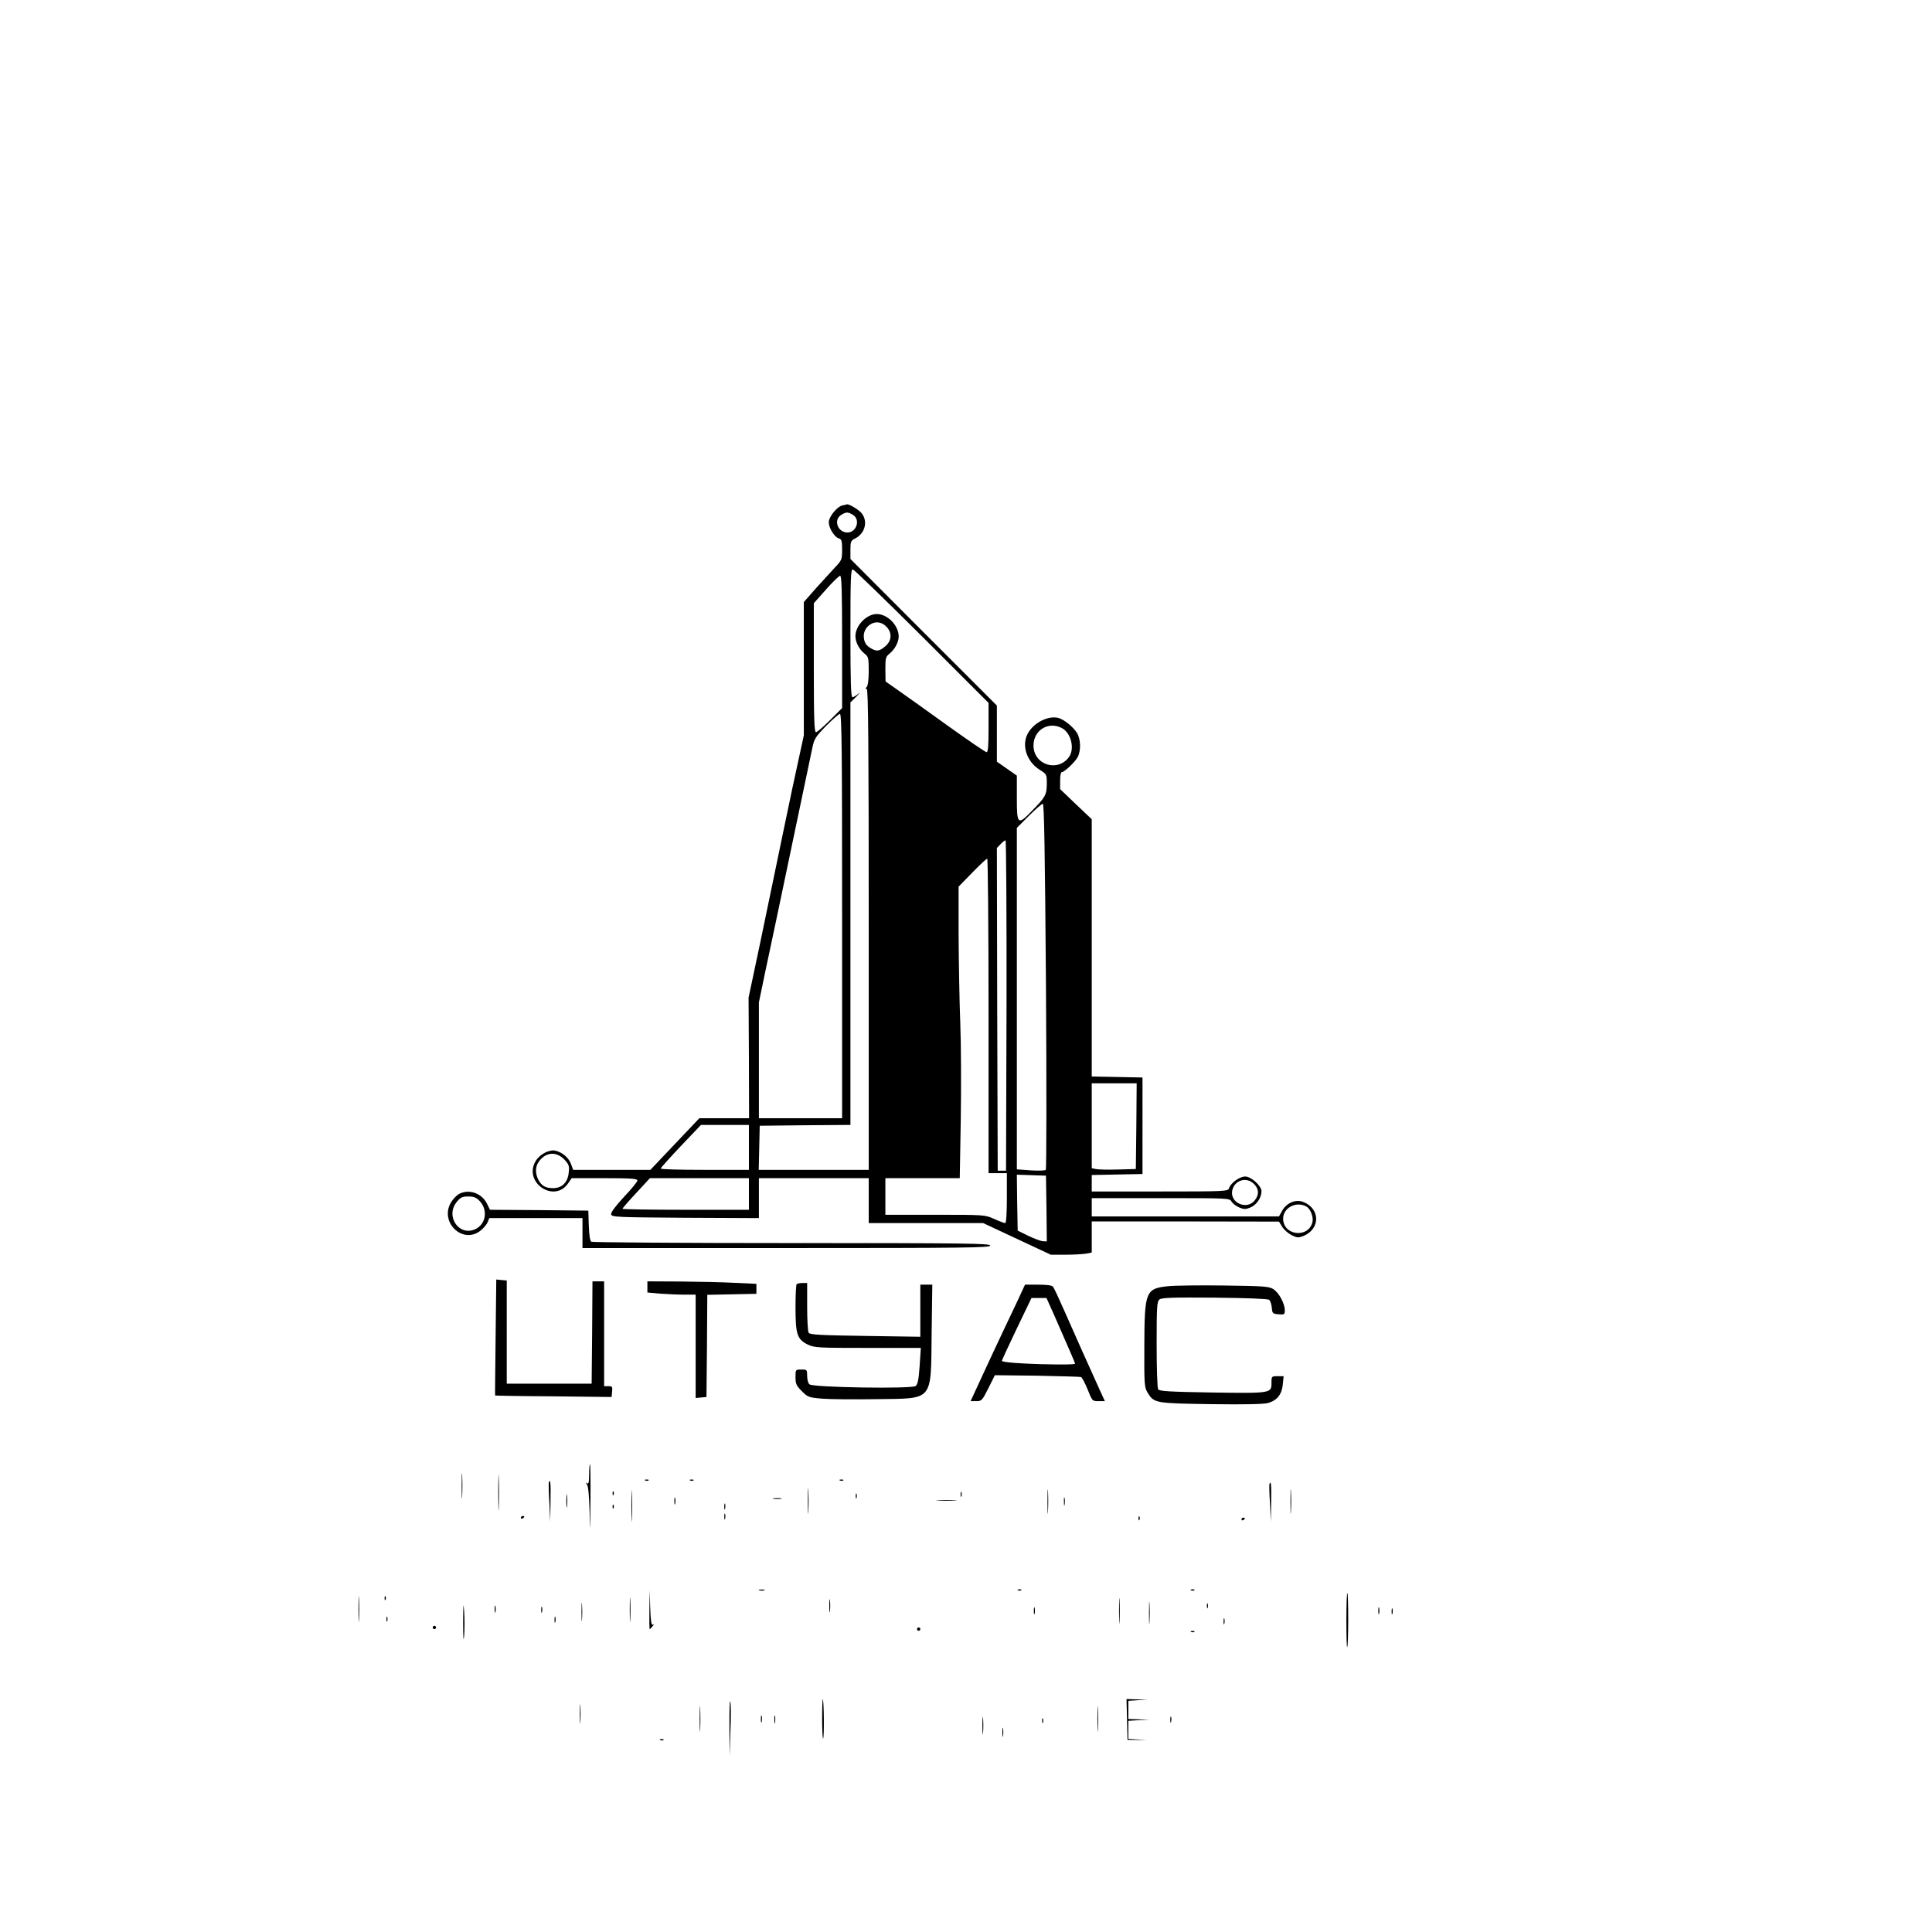
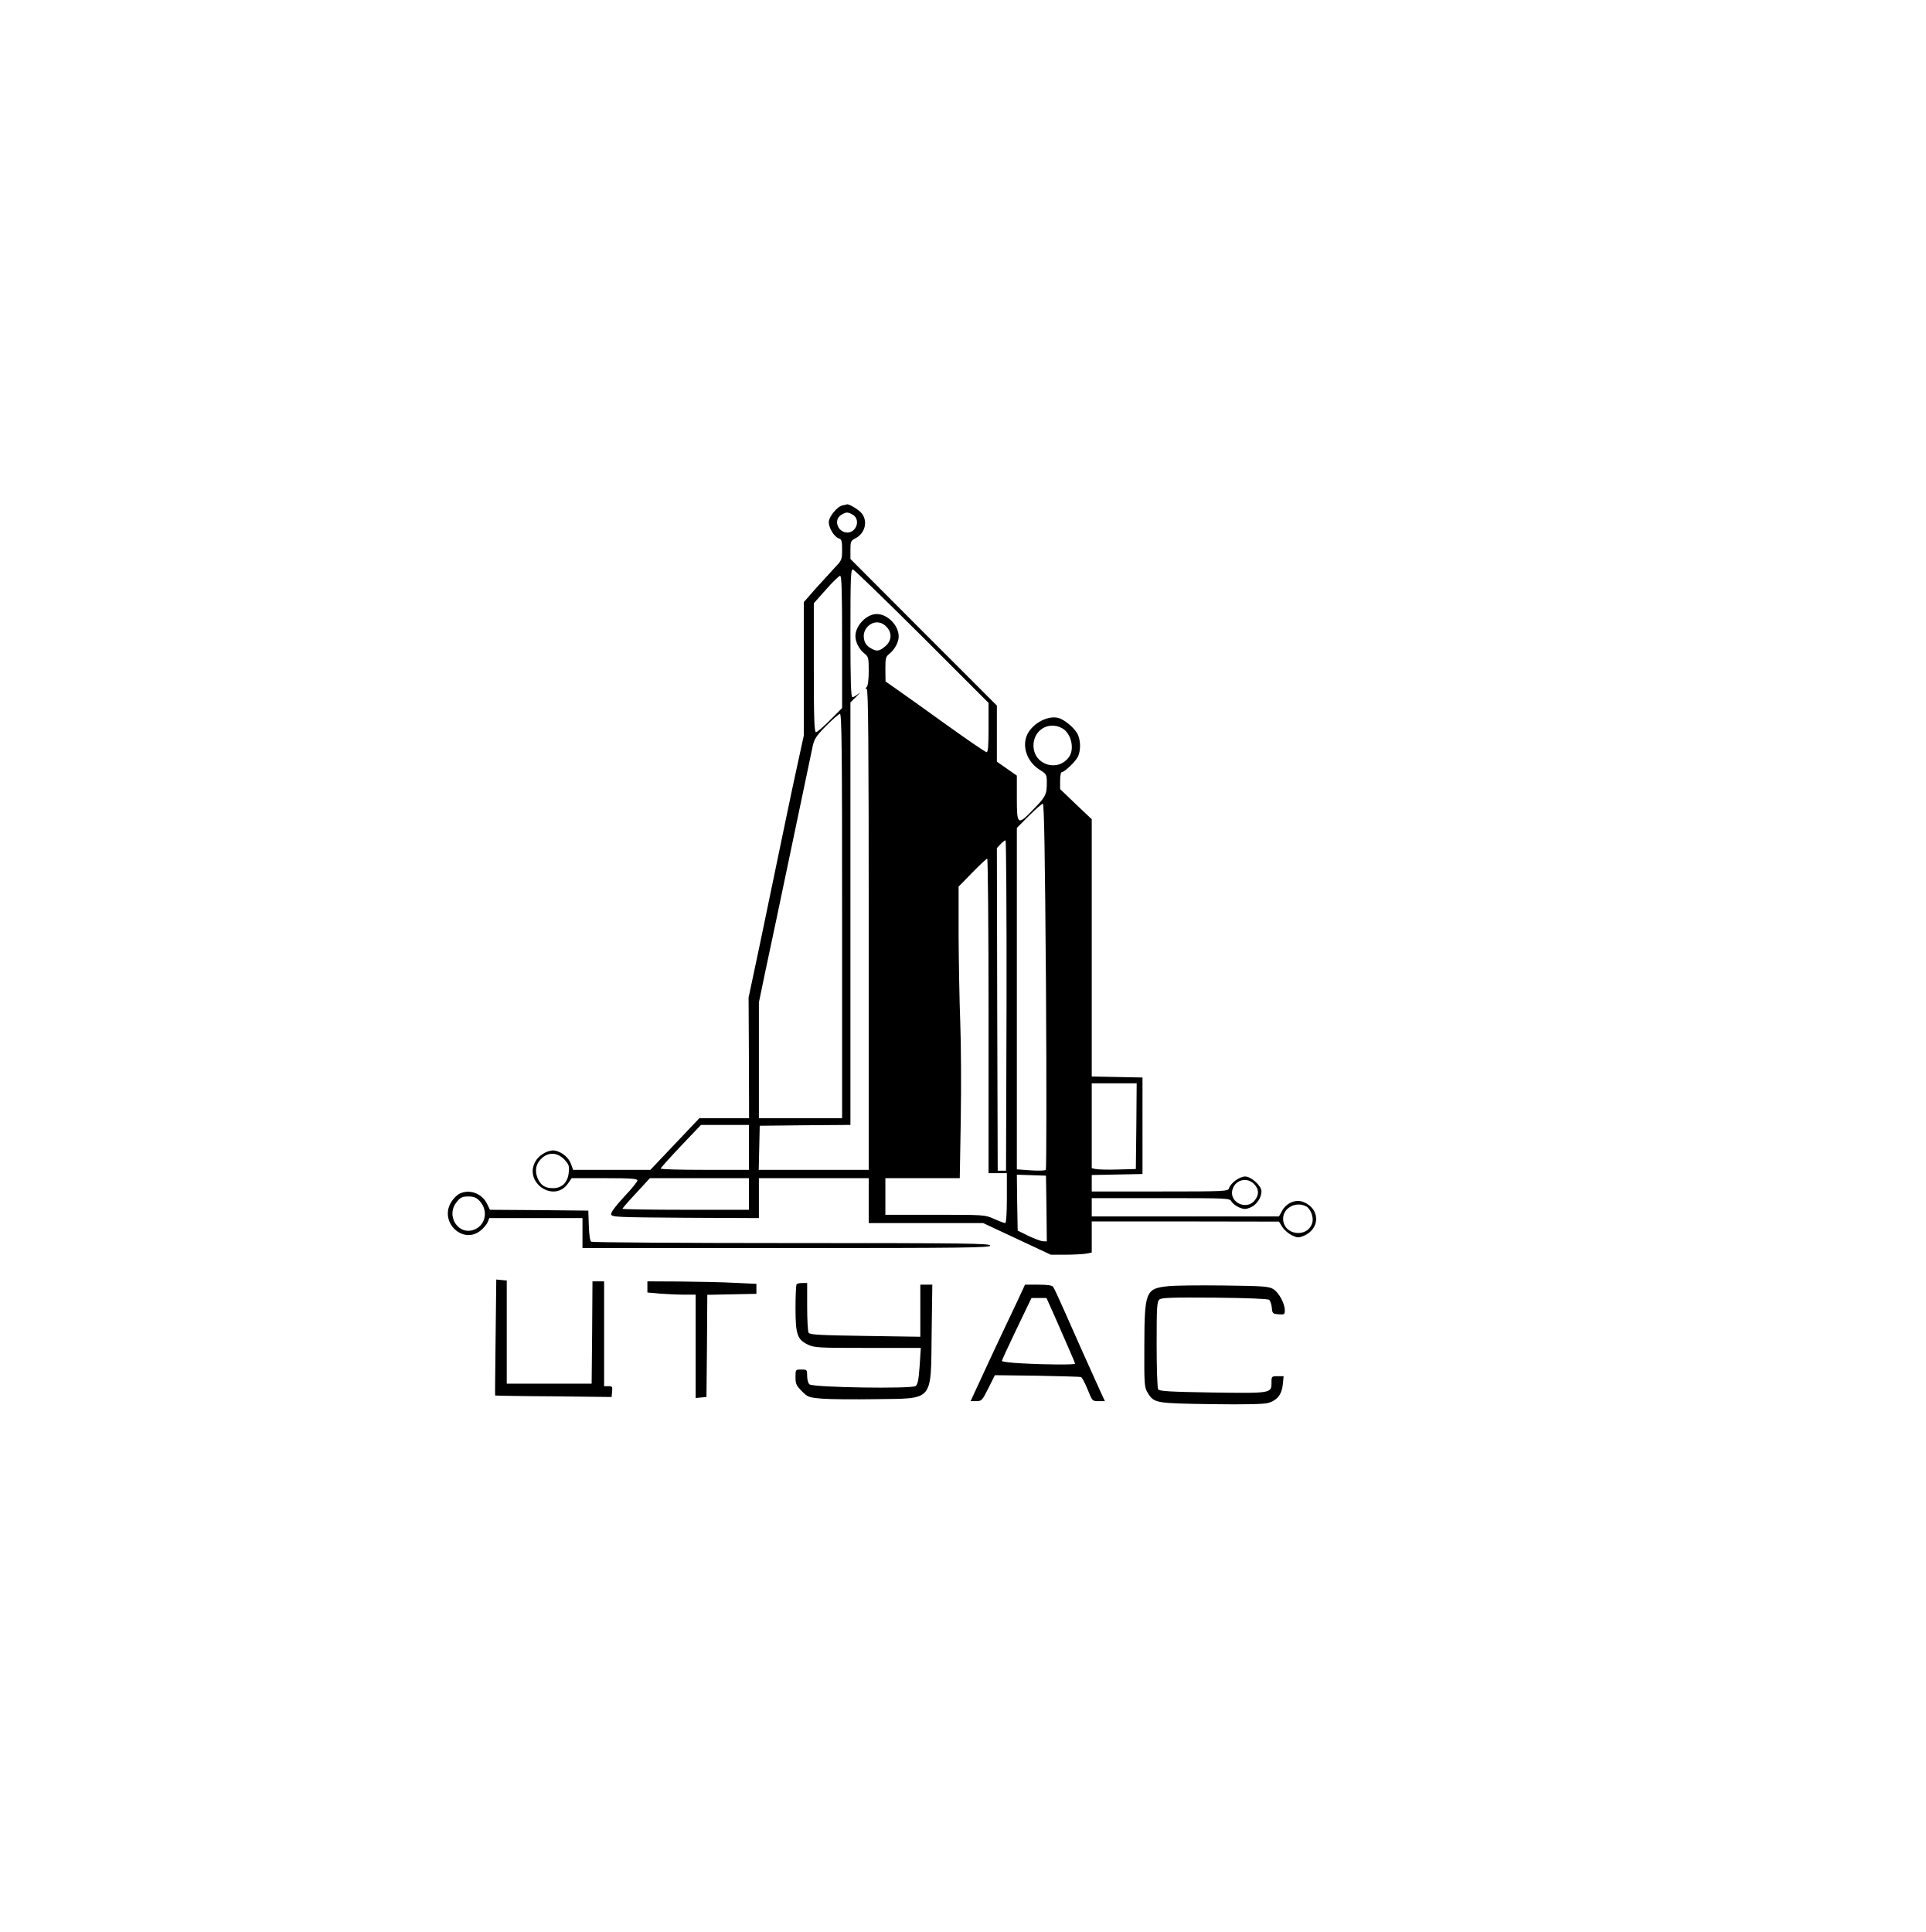
- <svg xmlns="http://www.w3.org/2000/svg" version="1.0" width="1157pt" height="1161pt" viewBox="0 0 1157 1161" preserveAspectRatio="xMidYMid meet">
-   <g transform="translate(0,1161) scale(0.1,-0.1)" fill="#000000" stroke="none">
-     <path d="M5063 8573 c-32 -6 -83 -68 -83 -101 0 -35 33 -88 59 -97 18 -5 21 -14 21 -68 0 -59 -2 -64 -43 -107 -23 -25 -75 -82 -115 -126 l-72 -82 0 -401 0 -400 -30 -138 c-17 -76 -60 -277 -95 -448 -35 -170 -96 -463 -135 -650 l-72 -340 2 -362 1 -363 -149 0 -150 0 -147 -155 -147 -155 -232 0 -232 0 -13 35 c-13 37 -51 70 -93 80 -36 9 -93 -20 -118 -60 -80 -129 111 -260 195 -134 l20 29 198 0 c159 0 197 -3 197 -14 0 -7 -36 -52 -81 -99 -51 -55 -79 -93 -77 -104 3 -17 32 -18 446 -21 l442 -2 0 120 0 120 330 0 330 0 0 -135 0 -135 344 0 344 0 203 -95 203 -95 85 0 c47 0 103 3 124 6 l37 7 0 93 0 94 563 0 562 -1 20 -32 c11 -18 37 -40 57 -50 33 -16 40 -16 71 -4 100 42 101 161 1 203 -47 20 -104 -4 -130 -52 l-19 -34 -562 0 -563 0 0 55 0 55 415 0 c410 0 414 0 425 -21 7 -11 27 -27 46 -35 29 -12 39 -12 68 0 36 15 66 59 66 97 0 33 -62 89 -98 89 -34 0 -87 -39 -97 -70 -6 -19 -18 -20 -416 -20 l-409 0 0 50 0 49 153 3 152 3 0 290 0 290 -152 3 -153 3 0 773 0 773 -95 90 -95 91 0 51 c0 28 4 51 10 51 16 0 80 61 96 91 20 39 18 108 -5 145 -22 35 -74 78 -109 89 -61 18 -153 -28 -188 -96 -36 -71 -4 -166 72 -214 43 -27 44 -29 44 -82 0 -68 -8 -83 -84 -160 -91 -95 -96 -91 -96 71 l0 135 -60 42 -60 42 0 168 0 169 -440 440 -440 441 0 54 c0 50 2 56 30 70 58 30 76 102 38 150 -17 22 -79 59 -90 54 -2 -1 -13 -4 -25 -6z m65 -59 c43 -30 17 -104 -36 -104 -57 0 -85 73 -40 104 12 9 29 16 38 16 9 0 26 -7 38 -16z m412 -728 l400 -400 0 -148 c0 -112 -3 -148 -12 -148 -7 0 -116 75 -243 166 -126 91 -260 186 -297 212 l-67 47 -1 74 c0 66 2 75 25 93 31 25 55 69 55 103 0 67 -67 135 -132 135 -61 0 -128 -69 -128 -133 0 -36 23 -80 55 -105 23 -18 25 -26 25 -104 0 -52 -5 -89 -12 -96 -9 -9 -9 -12 0 -12 9 0 12 -328 12 -1445 l0 -1445 -330 0 -331 0 3 133 3 132 273 3 272 2 0 1270 0 1269 38 37 c20 21 25 28 11 16 -14 -12 -31 -22 -37 -22 -9 0 -12 95 -12 386 0 337 2 385 15 382 8 -2 195 -183 415 -402z m-480 -33 l0 -398 -72 -72 c-40 -40 -78 -73 -85 -73 -10 0 -13 80 -13 388 l0 387 73 82 c39 45 78 82 85 83 9 0 12 -86 12 -397z m265 92 c37 -36 34 -86 -6 -119 -34 -29 -50 -32 -82 -14 -33 17 -46 39 -47 76 0 43 38 82 80 82 19 0 40 -9 55 -25z m-265 -1740 l0 -1215 -250 0 -250 0 0 348 0 348 35 169 c20 94 51 242 70 330 39 184 200 953 217 1035 10 48 19 64 82 128 39 39 76 72 83 72 11 0 13 -237 13 -1215z m1320 1130 c55 -28 79 -123 44 -173 -67 -95 -214 -49 -214 68 0 92 89 147 170 105z m-95 -1551 c4 -603 3 -1100 -1 -1104 -5 -5 -46 -6 -91 -3 l-83 6 0 1026 0 1026 72 72 c40 40 78 73 84 73 8 0 13 -290 19 -1096z m-237 -116 l-3 -993 -25 0 -25 0 -3 969 -2 970 22 23 c12 13 25 23 30 23 4 0 7 -447 6 -992z m-108 -63 l0 -945 55 0 55 0 0 -150 c0 -90 -4 -150 -10 -150 -5 0 -35 11 -66 25 -56 25 -58 25 -355 25 l-299 0 0 110 0 110 223 0 224 0 6 353 c3 193 2 456 -3 582 -5 127 -9 362 -10 524 l0 293 82 84 c45 46 85 84 90 84 4 0 8 -425 8 -945z m888 -662 l-3 -258 -110 -3 c-60 -2 -120 0 -132 3 l-23 5 0 255 0 255 135 0 135 0 -2 -257z m-2328 -128 l0 -135 -265 0 c-146 0 -265 3 -265 8 0 4 54 64 121 135 l121 127 144 0 144 0 0 -135z m-1106 -76 c25 -28 28 -37 23 -78 -6 -57 -41 -91 -93 -91 -46 0 -70 14 -89 50 -21 41 -19 83 6 114 43 55 105 57 153 5z m2894 -291 l2 -198 -22 1 c-13 0 -52 15 -88 32 l-65 32 -3 168 -2 168 87 -3 88 -3 3 -197z m-1788 87 l0 -95 -380 0 c-209 0 -380 3 -380 6 0 3 37 46 83 95 l82 89 298 0 297 0 0 -95z m3035 60 c30 -30 32 -64 4 -99 -47 -59 -149 -15 -135 59 13 63 86 86 131 40z m314 -135 c25 -13 45 -64 37 -95 -25 -98 -176 -80 -176 22 0 65 78 106 139 73z" />
-     <path d="M2758 4435 c-14 -8 -36 -30 -47 -49 -74 -120 72 -259 179 -169 17 14 36 37 41 50 l9 23 280 0 280 0 0 -90 0 -90 1225 0 c1082 0 1225 2 1225 15 0 13 -139 15 -1192 15 -656 0 -1198 4 -1205 8 -8 5 -13 41 -15 97 l-3 90 -296 3 -295 2 -17 35 c-31 65 -109 92 -169 60z m124 -42 c51 -54 38 -139 -25 -169 -99 -47 -184 79 -111 165 21 26 33 31 68 31 33 0 48 -6 68 -27z" />
-     <path d="M2978 3573 c-2 -191 -4 -349 -3 -349 0 -1 158 -4 350 -5 l350 -4 3 33 c3 29 1 32 -22 32 l-26 0 0 315 0 315 -35 0 -35 0 -2 -307 -3 -308 -255 0 -255 0 0 310 0 310 -32 3 -31 3 -4 -348z" />
-     <path d="M3890 3876 l0 -33 77 -7 c42 -3 107 -6 145 -6 l68 0 0 -311 0 -310 33 3 32 3 3 307 2 307 148 3 147 3 0 30 0 30 -130 6 c-71 4 -219 7 -327 8 l-198 1 0 -34z" />
-     <path d="M4787 3893 c-4 -3 -7 -67 -7 -141 0 -160 10 -191 74 -222 40 -19 60 -20 361 -20 l318 0 -7 -107 c-6 -84 -11 -111 -24 -122 -23 -18 -615 -9 -638 10 -8 6 -14 29 -14 50 0 38 -1 39 -35 39 -35 0 -35 0 -35 -46 0 -40 5 -51 38 -84 36 -36 41 -38 122 -45 47 -4 193 -5 325 -3 348 5 328 -19 333 396 l4 292 -36 0 -36 0 0 -156 0 -157 -331 5 c-270 4 -332 7 -340 19 -5 8 -9 78 -9 157 l0 142 -28 0 c-16 0 -32 -3 -35 -7z" />
-     <path d="M6115 3795 c-25 -52 -66 -139 -91 -192 -26 -54 -79 -169 -119 -255 l-73 -158 34 0 c32 0 36 4 73 78 l39 78 254 -3 c139 -3 258 -6 263 -8 6 -1 24 -35 40 -74 28 -70 28 -71 66 -71 l38 0 -29 63 c-47 103 -164 364 -220 492 -29 66 -57 126 -63 133 -6 8 -37 12 -89 12 l-79 0 -44 -95z m221 -92 c86 -196 124 -283 124 -288 0 -7 -176 -6 -318 2 -67 3 -122 10 -122 15 0 4 40 91 89 193 l89 185 45 0 45 0 48 -107z" />
-     <path d="M7020 3881 c-136 -14 -143 -31 -144 -356 -1 -242 0 -251 21 -286 38 -61 46 -62 382 -67 202 -3 317 0 341 7 54 16 82 51 88 111 l5 50 -37 0 c-35 0 -36 -1 -36 -40 0 -63 -2 -63 -358 -58 -254 4 -316 8 -323 19 -5 8 -9 129 -9 270 0 227 2 258 17 270 13 11 76 13 332 11 199 -2 319 -7 327 -13 7 -6 14 -27 16 -47 3 -35 5 -37 41 -40 34 -3 37 -1 37 24 0 42 -36 107 -70 128 -27 16 -62 18 -298 21 -147 2 -296 0 -332 -4z" />
-     <path d="M2994 2640 c0 -96 2 -136 3 -87 2 48 2 126 0 175 -1 48 -3 8 -3 -88z" />
-     <path d="M3540 2749 c0 -45 -3 -58 -12 -53 -10 6 -10 5 -1 -7 8 -10 13 -67 16 -170 2 -131 3 -121 5 69 1 122 0 222 -3 222 -3 0 -5 -27 -5 -61z" />
-     <path d="M2774 2680 c0 -69 1 -97 3 -62 2 34 2 90 0 125 -2 34 -3 6 -3 -63z" />
-     <path d="M3878 2713 c7 -3 16 -2 19 1 4 3 -2 6 -13 5 -11 0 -14 -3 -6 -6z" />
-     <path d="M4148 2713 c7 -3 16 -2 19 1 4 3 -2 6 -13 5 -11 0 -14 -3 -6 -6z" />
-     <path d="M5048 2713 c7 -3 16 -2 19 1 4 3 -2 6 -13 5 -11 0 -14 -3 -6 -6z" />
-     <path d="M3298 2703 c-2 -5 -1 -60 3 -123 l5 -115 2 123 c2 110 -1 137 -10 115z" />
-     <path d="M3794 2560 c0 -85 2 -120 3 -77 2 42 2 112 0 155 -1 42 -3 7 -3 -78z" />
-     <path d="M4854 2590 c0 -69 1 -97 3 -62 2 34 2 90 0 125 -2 34 -3 6 -3 -63z" />
-     <path d="M6294 2585 c0 -66 1 -92 3 -57 2 34 2 88 0 120 -2 31 -3 3 -3 -63z" />
-     <path d="M7628 2693 c-2 -5 -1 -57 3 -118 l5 -110 2 118 c2 105 -1 132 -10 110z" />
-     <path d="M7754 2585 c0 -66 1 -92 3 -57 2 34 2 88 0 120 -2 31 -3 3 -3 -63z" />
-     <path d="M3403 2590 c0 -36 2 -50 4 -32 2 17 2 47 0 65 -2 17 -4 3 -4 -33z" />
-     <path d="M3681 2634 c0 -11 3 -14 6 -6 3 7 2 16 -1 19 -3 4 -6 -2 -5 -13z" />
-     <path d="M5772 2630 c0 -14 2 -19 5 -12 2 6 2 18 0 25 -3 6 -5 1 -5 -13z" />
-     <path d="M5142 2620 c0 -14 2 -19 5 -12 2 6 2 18 0 25 -3 6 -5 1 -5 -13z" />
-     <path d="M4052 2590 c0 -19 2 -27 5 -17 2 9 2 25 0 35 -3 9 -5 1 -5 -18z" />
-     <path d="M6393 2585 c0 -22 2 -30 4 -17 2 12 2 30 0 40 -3 9 -5 -1 -4 -23z" />
-     <path d="M4648 2603 c12 -2 32 -2 45 0 12 2 2 4 -23 4 -25 0 -35 -2 -22 -4z" />
-     <path d="M5638 2593 c29 -2 74 -2 100 0 26 2 2 3 -53 3 -55 0 -76 -1 -47 -3z" />
-     <path d="M4352 2555 c0 -16 2 -22 5 -12 2 9 2 23 0 30 -3 6 -5 -1 -5 -18z" />
-     <path d="M3681 2554 c0 -11 3 -14 6 -6 3 7 2 16 -1 19 -3 4 -6 -2 -5 -13z" />
-     <path d="M4352 2495 c0 -16 2 -22 5 -12 2 9 2 23 0 30 -3 6 -5 -1 -5 -18z" />
-     <path d="M3130 2489 c0 -5 5 -7 10 -4 6 3 10 8 10 11 0 2 -4 4 -10 4 -5 0 -10 -5 -10 -11z" />
-     <path d="M6841 2484 c0 -11 3 -14 6 -6 3 7 2 16 -1 19 -3 4 -6 -2 -5 -13z" />
-     <path d="M7460 2479 c0 -5 5 -7 10 -4 6 3 10 8 10 11 0 2 -4 4 -10 4 -5 0 -10 -5 -10 -11z" />
-     <path d="M2154 1940 c0 -69 1 -97 3 -62 2 34 2 90 0 125 -2 34 -3 6 -3 -63z" />
-     <path d="M4563 2053 c9 -2 23 -2 30 0 6 3 -1 5 -18 5 -16 0 -22 -2 -12 -5z" />
-     <path d="M6118 2053 c7 -3 16 -2 19 1 4 3 -2 6 -13 5 -11 0 -14 -3 -6 -6z" />
-     <path d="M7158 2053 c7 -3 16 -2 19 1 4 3 -2 6 -13 5 -11 0 -14 -3 -6 -6z" />
-     <path d="M3784 1935 c0 -66 1 -92 3 -57 2 34 2 88 0 120 -2 31 -3 3 -3 -63z" />
-     <path d="M3902 1938 c-1 -65 0 -118 2 -118 2 0 10 8 17 17 9 11 9 14 2 10 -9 -6 -13 19 -16 100 l-3 108 -2 -117z" />
-     <path d="M6724 1930 c0 -69 1 -97 3 -62 2 34 2 90 0 125 -2 34 -3 6 -3 -63z" />
-     <path d="M8090 1875 c0 -93 2 -166 5 -163 8 7 8 318 1 325 -3 4 -6 -69 -6 -162z" />
-     <path d="M2311 2004 c0 -11 3 -14 6 -6 3 7 2 16 -1 19 -3 4 -6 -2 -5 -13z" />
-     <path d="M4983 1960 c0 -36 2 -50 4 -32 2 17 2 47 0 65 -2 17 -4 3 -4 -33z" />
-     <path d="M6904 1915 c0 -60 1 -84 3 -52 2 32 2 81 0 110 -2 29 -3 3 -3 -58z" />
-     <path d="M3494 1925 c0 -49 1 -71 3 -48 2 23 2 64 0 90 -2 26 -3 8 -3 -42z" />
-     <path d="M2783 1860 c0 -97 2 -123 6 -79 3 37 3 102 0 145 -4 61 -6 46 -6 -66z" />
-     <path d="M7252 1960 c0 -14 2 -19 5 -12 2 6 2 18 0 25 -3 6 -5 1 -5 -13z" />
-     <path d="M2972 1940 c0 -19 2 -27 5 -17 2 9 2 25 0 35 -3 9 -5 1 -5 -18z" />
-     <path d="M3252 1935 c0 -16 2 -22 5 -12 2 9 2 23 0 30 -3 6 -5 -1 -5 -18z" />
-     <path d="M6212 1930 c0 -19 2 -27 5 -17 2 9 2 25 0 35 -3 9 -5 1 -5 -18z" />
-     <path d="M8282 1930 c0 -19 2 -27 5 -17 2 9 2 25 0 35 -3 9 -5 1 -5 -18z" />
-     <path d="M8362 1925 c0 -16 2 -22 5 -12 2 9 2 23 0 30 -3 6 -5 -1 -5 -18z" />
-     <path d="M2322 1880 c0 -14 2 -19 5 -12 2 6 2 18 0 25 -3 6 -5 1 -5 -13z" />
-     <path d="M3332 1875 c0 -16 2 -22 5 -12 2 9 2 23 0 30 -3 6 -5 -1 -5 -18z" />
-     <path d="M7352 1865 c0 -16 2 -22 5 -12 2 9 2 23 0 30 -3 6 -5 -1 -5 -18z" />
-     <path d="M2600 1830 c0 -5 5 -10 10 -10 6 0 10 5 10 10 0 6 -4 10 -10 10 -5 0 -10 -4 -10 -10z" />
-     <path d="M5510 1820 c0 -5 5 -10 10 -10 6 0 10 5 10 10 0 6 -4 10 -10 10 -5 0 -10 -4 -10 -10z" />
-     <path d="M7158 1803 c7 -3 16 -2 19 1 4 3 -2 6 -13 5 -11 0 -14 -3 -6 -6z" />
-     <path d="M3484 1310 c0 -52 1 -74 3 -47 2 26 2 68 0 95 -2 26 -3 4 -3 -48z" />
-     <path d="M4204 1280 c0 -69 1 -97 3 -62 2 34 2 90 0 125 -2 34 -3 6 -3 -63z" />
-     <path d="M4383 1230 l1 -175 5 155 c4 85 3 164 -1 175 -4 11 -6 -59 -5 -155z" />
-     <path d="M4940 1280 c0 -68 3 -121 6 -117 7 7 5 229 -2 236 -2 2 -4 -51 -4 -119z" />
-     <path d="M6594 1280 c0 -69 1 -97 3 -62 2 34 2 90 0 125 -2 34 -3 6 -3 -63z" />
-     <path d="M6772 1278 l3 -123 58 -1 57 -1 -55 4 -55 4 0 54 0 54 63 4 62 3 -62 2 -63 2 0 55 0 54 58 4 57 3 -63 2 -63 2 3 -122z" />
-     <path d="M5903 1240 c0 -47 2 -66 4 -42 2 23 2 61 0 85 -2 23 -4 4 -4 -43z" />
-     <path d="M4572 1280 c0 -19 2 -27 5 -17 2 9 2 25 0 35 -3 9 -5 1 -5 -18z" />
-     <path d="M4653 1275 c0 -22 2 -30 4 -17 2 12 2 30 0 40 -3 9 -5 -1 -4 -23z" />
-     <path d="M7032 1275 c0 -16 2 -22 5 -12 2 9 2 23 0 30 -3 6 -5 -1 -5 -18z" />
-     <path d="M6262 1270 c0 -14 2 -19 5 -12 2 6 2 18 0 25 -3 6 -5 1 -5 -13z" />
-     <path d="M6023 1200 c0 -25 2 -35 4 -22 2 12 2 32 0 45 -2 12 -4 2 -4 -23z" />
-     <path d="M3968 1153 c7 -3 16 -2 19 1 4 3 -2 6 -13 5 -11 0 -14 -3 -6 -6z" />
-   </g>
+ <svg xmlns="http://www.w3.org/2000/svg" version="1.0" width="1542.667" height="1548" viewBox="0 0 1157 1161">
+   <path d="M506.3 303.7c-3.2.6-8.3 6.8-8.3 10.1 0 3.5 3.3 8.8 5.9 9.7 1.8.5 2.1 1.4 2.1 6.8 0 5.9-.2 6.4-4.3 10.7-2.3 2.5-7.5 8.2-11.5 12.6l-7.2 8.2v80.1l-3 13.8c-1.7 7.6-6 27.7-9.5 44.8-3.5 17-9.6 46.3-13.5 65l-7.2 34 .2 36.2.1 36.3h-29.9l-14.7 15.5-14.7 15.5h-46.4l-1.3-3.5c-1.3-3.7-5.1-7-9.3-8-3.6-.9-9.3 2-11.8 6-8 12.9 11.1 26 19.5 13.4l2-2.9h19.8c15.9 0 19.7.3 19.7 1.4 0 .7-3.6 5.2-8.1 9.9-5.1 5.5-7.9 9.3-7.7 10.4.3 1.7 3.2 1.8 44.6 2.1l44.2.2v-24h66v27h68.8l20.3 9.5 20.3 9.5h8.5c4.7 0 10.3-.3 12.4-.6l3.7-.7V734h56.3l56.2.1 2 3.2c1.1 1.8 3.7 4 5.7 5 3.3 1.6 4 1.6 7.1.4 10-4.2 10.1-16.1.1-20.3-4.7-2-10.4.4-13 5.2l-1.9 3.4H656v-11h41.5c41 0 41.4 0 42.5 2.1.7 1.1 2.7 2.7 4.6 3.5 2.9 1.2 3.9 1.2 6.8 0 3.6-1.5 6.6-5.9 6.6-9.7 0-3.3-6.2-8.9-9.8-8.9-3.4 0-8.7 3.9-9.7 7-.6 1.9-1.8 2-41.6 2H656v-9.9l15.3-.3 15.2-.3v-58l-15.2-.3-15.3-.3V492.3l-9.5-9-9.5-9.1v-5.1c0-2.8.4-5.1 1-5.1 1.6 0 8-6.1 9.6-9.1 2-3.9 1.8-10.8-.5-14.5-2.2-3.5-7.4-7.8-10.9-8.9-6.1-1.8-15.3 2.8-18.8 9.6-3.6 7.1-.4 16.6 7.2 21.4 4.3 2.7 4.4 2.9 4.4 8.2 0 6.8-.8 8.3-8.4 16-9.1 9.5-9.6 9.1-9.6-7.1v-13.5l-6-4.2-6-4.2V424l-44-44-44-44.1v-5.4c0-5 .2-5.6 3-7 5.8-3 7.6-10.2 3.8-15-1.7-2.2-7.9-5.9-9-5.4-.2.1-1.3.4-2.5.6zm6.5 5.9c4.3 3 1.7 10.4-3.6 10.4-5.7 0-8.5-7.3-4-10.4 1.2-.9 2.9-1.6 3.8-1.6.9 0 2.6.7 3.8 1.6zm41.2 72.8l40 40v14.8c0 11.2-.3 14.8-1.2 14.8-.7 0-11.6-7.5-24.3-16.6-12.6-9.1-26-18.6-29.7-21.2l-6.7-4.7-.1-7.4c0-6.6.2-7.5 2.5-9.3 3.1-2.5 5.5-6.9 5.5-10.3 0-6.7-6.7-13.5-13.2-13.5-6.1 0-12.8 6.9-12.8 13.3 0 3.6 2.3 8 5.5 10.5 2.3 1.8 2.5 2.6 2.5 10.4 0 5.2-.5 8.9-1.2 9.6-.9.9-.9 1.2 0 1.2s1.2 32.8 1.2 144.5V703h-66.1l.3-13.3.3-13.2 27.3-.3 27.2-.2V422.1l3.8-3.7c2-2.1 2.5-2.8 1.1-1.6-1.4 1.2-3.1 2.2-3.7 2.2-.9 0-1.2-9.5-1.2-38.6 0-33.7.2-38.5 1.5-38.2.8.2 19.5 18.3 41.5 40.2zm-48 3.3v39.8l-7.2 7.2c-4 4-7.8 7.3-8.5 7.3-1 0-1.3-8-1.3-38.8v-38.7l7.3-8.2c3.9-4.5 7.8-8.2 8.5-8.3.9 0 1.2 8.6 1.2 39.7zm26.5-9.2c3.7 3.6 3.4 8.6-.6 11.9-3.4 2.9-5 3.2-8.2 1.4-3.3-1.7-4.6-3.9-4.7-7.6 0-4.3 3.8-8.2 8-8.2 1.9 0 4 .9 5.5 2.5zm-26.5 174V672h-50v-69.6l3.5-16.9c2-9.4 5.1-24.2 7-33 3.9-18.4 20-95.3 21.7-103.5 1-4.8 1.9-6.4 8.2-12.8 3.9-3.9 7.6-7.2 8.3-7.2 1.1 0 1.3 23.7 1.3 121.5zm132-113c5.5 2.8 7.9 12.3 4.4 17.3-6.7 9.5-21.4 4.9-21.4-6.8 0-9.2 8.9-14.7 17-10.5zm-9.5 155.1c.4 60.3.3 110-.1 110.4-.5.5-4.6.6-9.1.3l-8.3-.6V497.5l7.2-7.2c4-4 7.8-7.3 8.4-7.3.8 0 1.3 29 1.9 109.6zm-23.7 11.6l-.3 99.3h-5l-.3-96.9-.2-97 2.2-2.3c1.2-1.3 2.5-2.3 3-2.3.4 0 .7 44.7.6 99.2zm-10.8 6.3V705h11v15c0 9-.4 15-1 15-.5 0-3.5-1.1-6.6-2.5-5.6-2.5-5.8-2.5-35.5-2.5H532v-22h44.7l.6-35.3c.3-19.3.2-45.6-.3-58.2-.5-12.7-.9-36.2-1-52.4v-29.3l8.2-8.4c4.5-4.6 8.5-8.4 9-8.4.4 0 .8 42.5.8 94.5zm88.8 66.2l-.3 25.8-11 .3c-6 .2-12 0-13.2-.3l-2.3-.5v-51h27l-.2 25.7zM450 689.5V703h-26.5c-14.6 0-26.5-.3-26.5-.8 0-.4 5.4-6.4 12.1-13.5l12.1-12.7H450v13.5zm-110.6 7.6c2.5 2.8 2.8 3.7 2.3 7.8-.6 5.7-4.1 9.1-9.3 9.1-4.6 0-7-1.4-8.9-5-2.1-4.1-1.9-8.3.6-11.4 4.3-5.5 10.5-5.7 15.3-.5zm289.4 29.1l.2 19.8-2.2-.1c-1.3 0-5.2-1.5-8.8-3.2l-6.5-3.2-.3-16.8-.2-16.8 8.7.3 8.8.3.3 19.7zM450 717.5v9.5h-38c-20.9 0-38-.3-38-.6s3.7-4.6 8.3-9.5l8.2-8.9H450v9.5zm303.5-6c3 3 3.2 6.4.4 9.9-4.7 5.9-14.9 1.5-13.5-5.9 1.3-6.3 8.6-8.6 13.1-4zm31.4 13.5c2.5 1.3 4.5 6.4 3.7 9.5-2.5 9.8-17.6 8-17.6-2.2 0-6.5 7.8-10.6 13.9-7.3z" />
+   <path d="M275.8 717.5c-1.4.8-3.6 3-4.7 4.9-7.4 12 7.2 25.9 17.9 16.9 1.7-1.4 3.6-3.7 4.1-5l.9-2.3h56v18h122.5c108.2 0 122.5-.2 122.5-1.5s-13.9-1.5-119.2-1.5c-65.6 0-119.8-.4-120.5-.8-.8-.5-1.3-4.1-1.5-9.7l-.3-9-29.6-.3-29.5-.2-1.7-3.5c-3.1-6.5-10.9-9.2-16.9-6zm12.4 4.2c5.1 5.4 3.8 13.9-2.5 16.9-9.9 4.7-18.4-7.9-11.1-16.5 2.1-2.6 3.3-3.1 6.8-3.1 3.3 0 4.8.6 6.8 2.7zm9.6 82c-.2 19.1-.4 34.9-.3 34.9 0 .1 15.8.4 35 .5l35 .4.3-3.3c.3-2.9.1-3.2-2.2-3.2H363v-63h-7l-.2 30.7-.3 30.8h-51v-62l-3.2-.3-3.1-.3-.4 34.8zm91.2-30.3v3.3l7.7.7c4.2.3 10.7.6 14.5.6h6.8v62.1l3.3-.3 3.2-.3.3-30.7.2-30.7 14.8-.3 14.7-.3v-6l-13-.6c-7.1-.4-21.9-.7-32.7-.8L389 770v3.4zm89.7-1.7c-.4.3-.7 6.7-.7 14.1 0 16 1 19.1 7.4 22.2 4 1.9 6 2 36.1 2h31.8l-.7 10.7c-.6 8.4-1.1 11.1-2.4 12.2-2.3 1.8-61.5.9-63.8-1-.8-.6-1.4-2.9-1.4-5 0-3.8-.1-3.9-3.5-3.9-3.5 0-3.5 0-3.5 4.6 0 4 .5 5.1 3.8 8.4 3.6 3.6 4.1 3.8 12.2 4.5 4.7.4 19.3.5 32.5.3 34.8-.5 32.8 1.9 33.3-39.6l.4-29.2H553v31.3l-33.1-.5c-27-.4-33.2-.7-34-1.9-.5-.8-.9-7.8-.9-15.7V771h-2.8c-1.6 0-3.2.3-3.5.7zm132.8 9.8c-2.5 5.2-6.6 13.9-9.1 19.2-2.6 5.4-7.9 16.9-11.9 25.5l-7.3 15.8h3.4c3.2 0 3.6-.4 7.3-7.8l3.9-7.8 25.4.3c13.9.3 25.8.6 26.3.8.6.1 2.4 3.5 4 7.4 2.8 7 2.8 7.1 6.6 7.1h3.8l-2.9-6.3c-4.7-10.3-16.4-36.4-22-49.2-2.9-6.6-5.7-12.6-6.3-13.3-.6-.8-3.7-1.2-8.9-1.2h-7.9l-4.4 9.5zm22.1 9.2c8.6 19.6 12.4 28.3 12.4 28.8 0 .7-17.6.6-31.8-.2-6.7-.3-12.2-1-12.2-1.5 0-.4 4-9.1 8.9-19.3l8.9-18.5h9l4.8 10.7zm68.4-17.8c-13.6 1.4-14.3 3.1-14.4 35.6-.1 24.2 0 25.1 2.1 28.6 3.8 6.1 4.6 6.2 38.2 6.7 20.2.3 31.7 0 34.1-.7 5.4-1.6 8.2-5.1 8.8-11.1l.5-5h-3.7c-3.5 0-3.6.1-3.6 4 0 6.3-.2 6.3-35.8 5.8-25.4-.4-31.6-.8-32.3-1.9-.5-.8-.9-12.9-.9-27 0-22.7.2-25.8 1.7-27 1.3-1.1 7.6-1.3 33.2-1.1 19.9.2 31.9.7 32.7 1.3.7.6 1.4 2.7 1.6 4.7.3 3.5.5 3.7 4.1 4 3.4.3 3.7.1 3.7-2.4 0-4.2-3.6-10.7-7-12.8-2.7-1.6-6.2-1.8-29.8-2.1-14.7-.2-29.6 0-33.2.4z" />
</svg>
